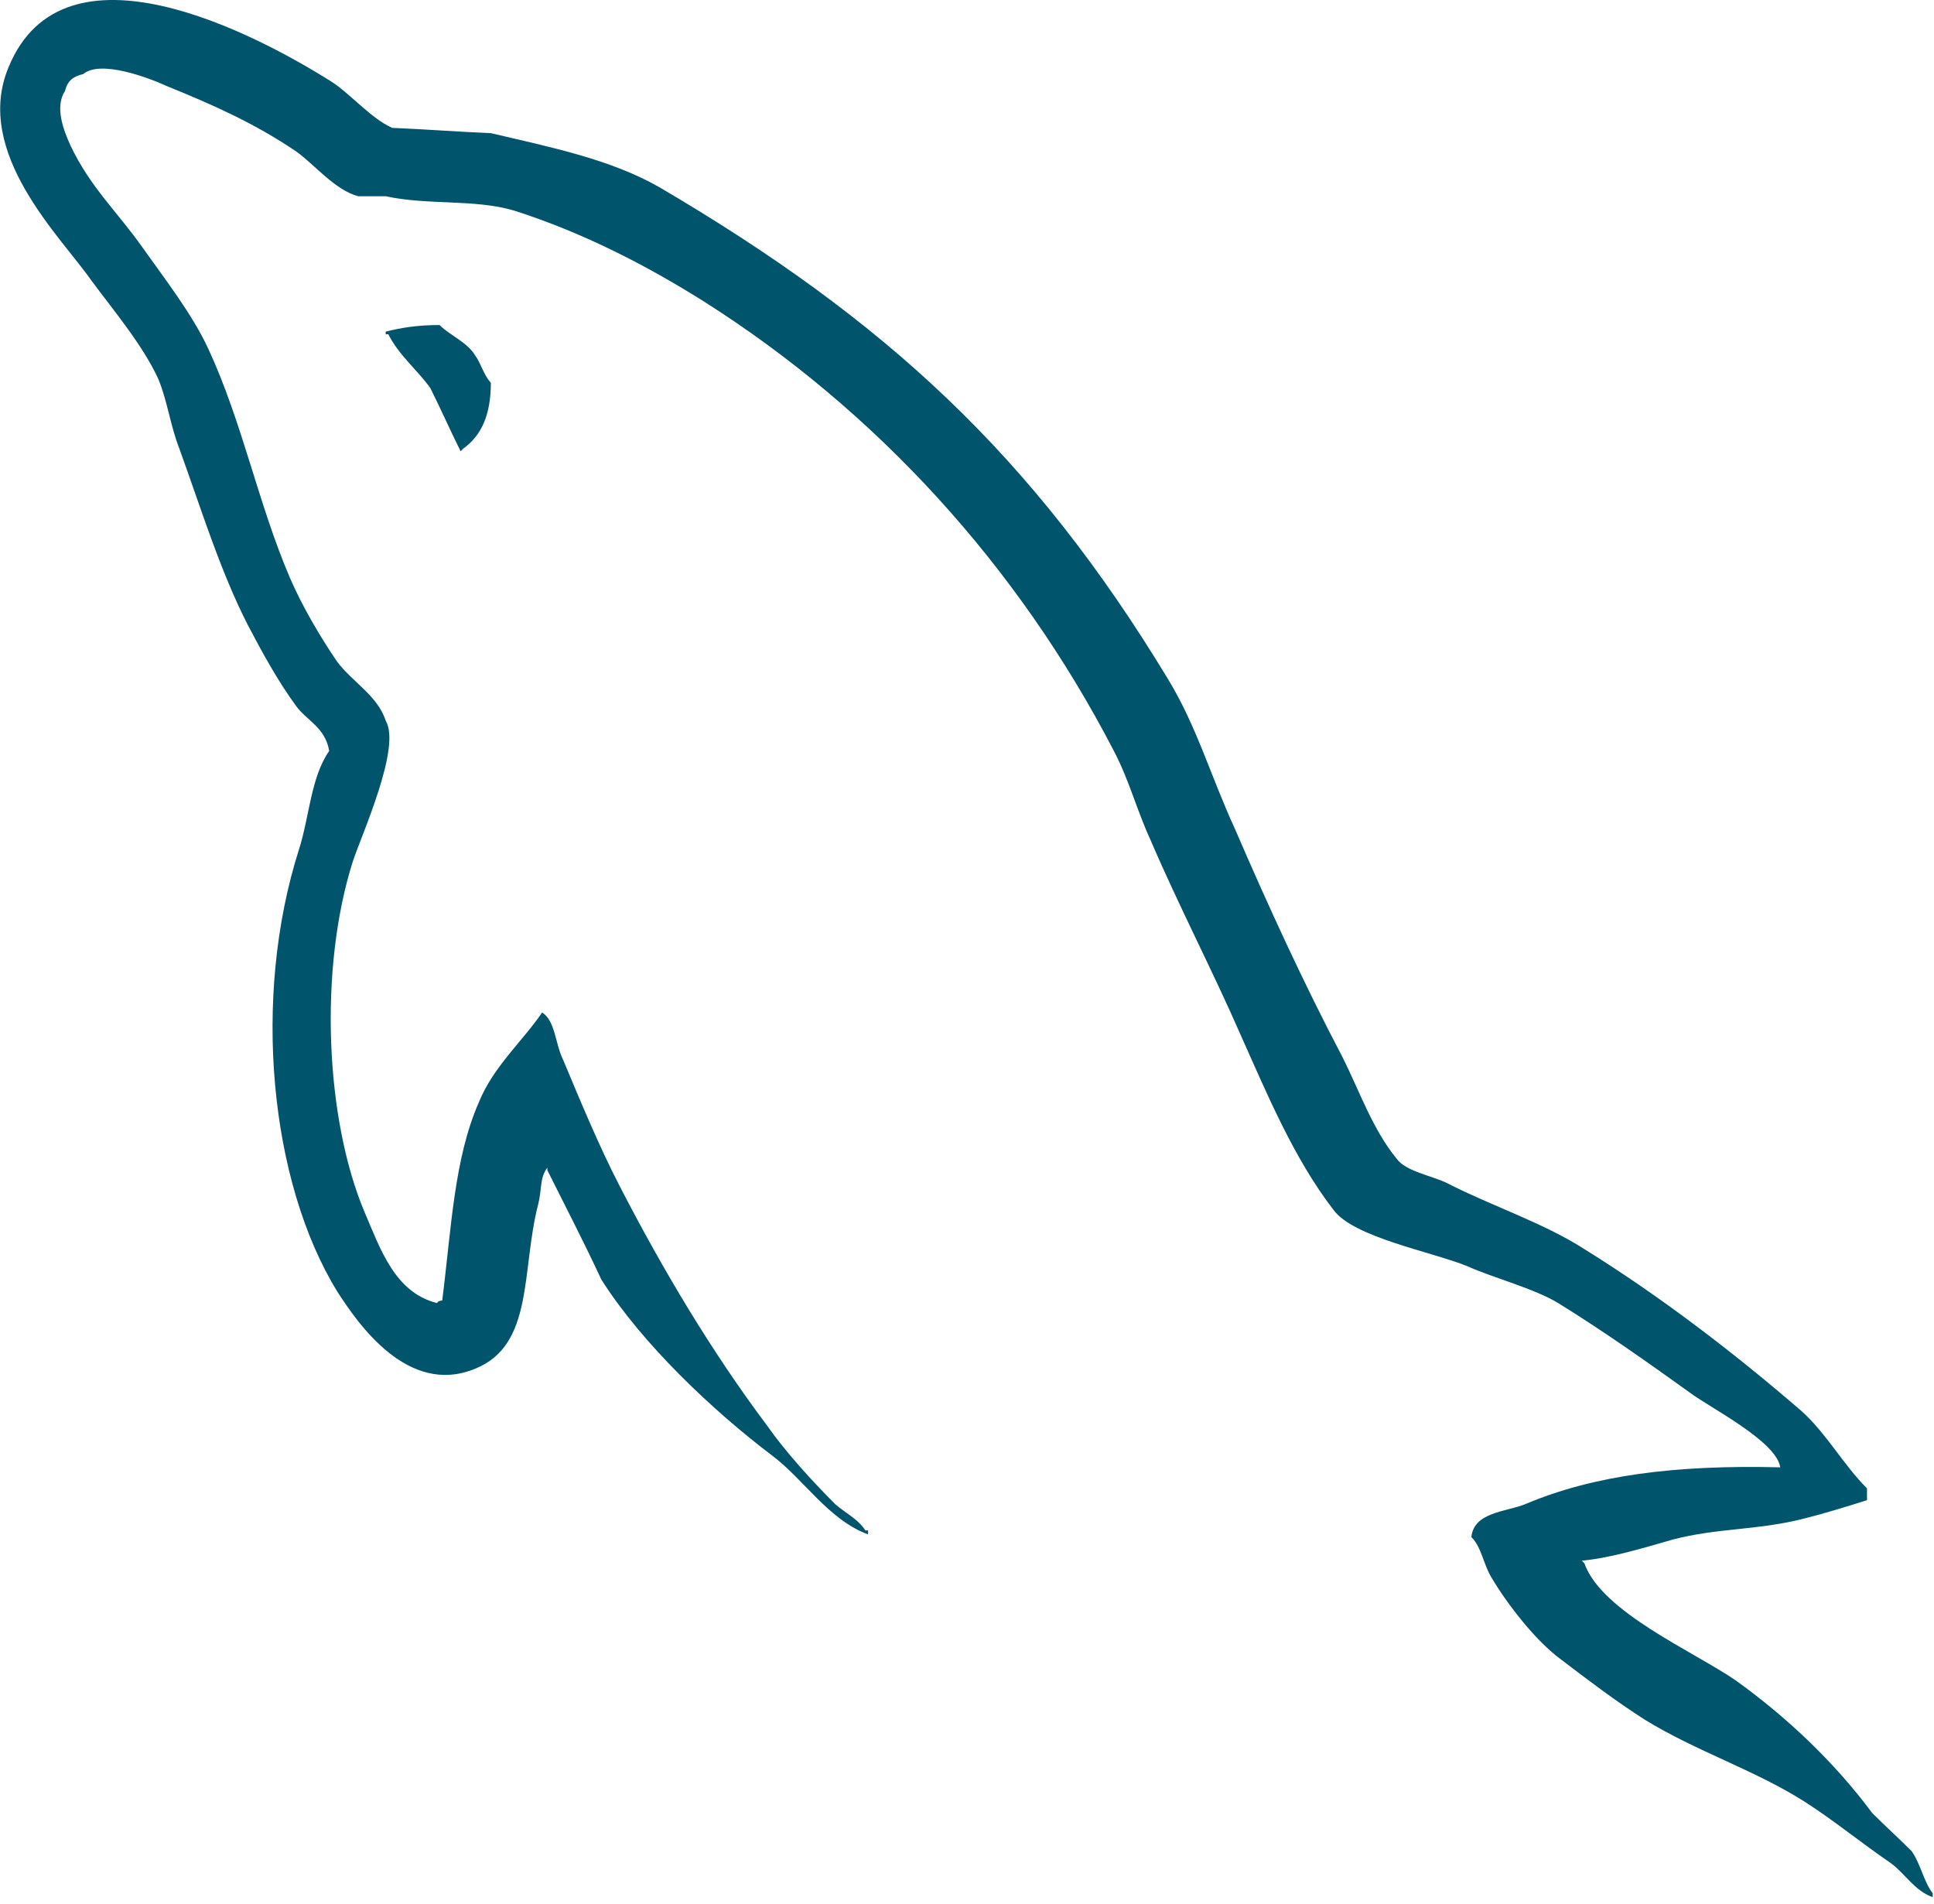
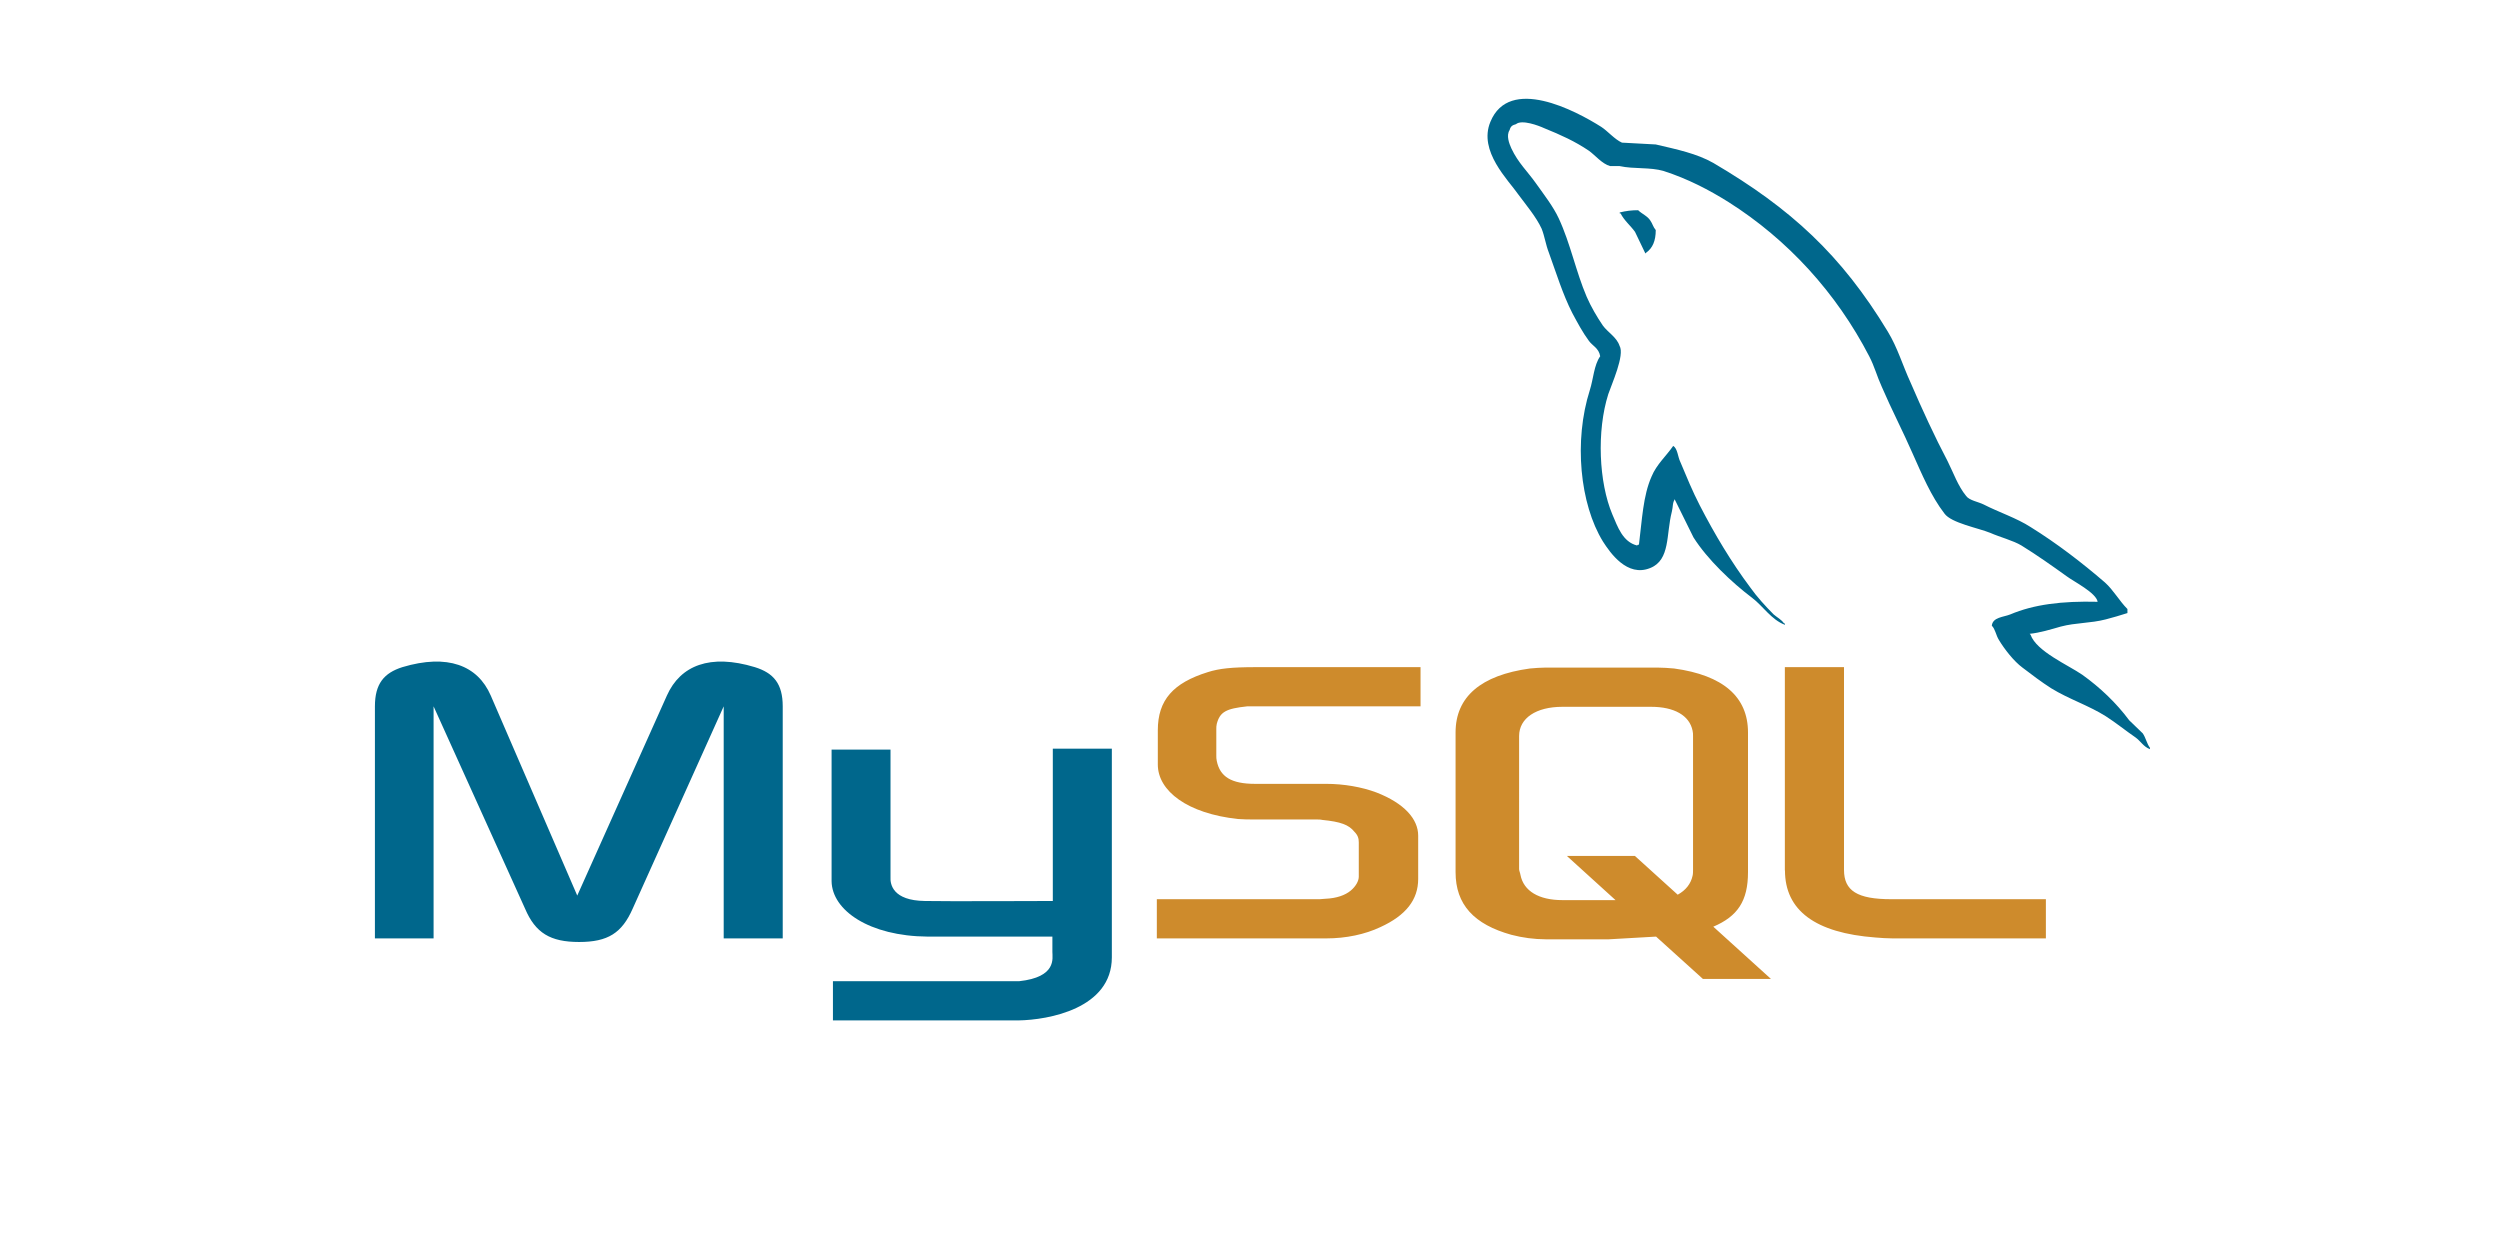
- <svg xmlns="http://www.w3.org/2000/svg" width="2500" height="2461" viewBox="0 0 256 252" preserveAspectRatio="xMinYMin meet">
-   <path d="M235.648 194.212c-13.918-.347-24.705 1.045-33.752 4.872-2.61 1.043-6.786 1.044-7.134 4.35 1.392 1.392 1.566 3.654 2.784 5.567 2.09 3.479 5.741 8.177 9.047 10.614 3.653 2.783 7.308 5.566 11.134 8.002 6.786 4.176 14.442 6.611 21.053 10.787 3.829 2.434 7.654 5.568 11.482 8.177 1.914 1.39 3.131 3.654 5.568 4.523v-.521c-1.219-1.567-1.567-3.828-2.784-5.568-1.738-1.74-3.48-3.306-5.22-5.046-5.045-6.784-11.308-12.7-18.093-17.571-5.567-3.828-17.747-9.047-20.008-15.485 0 0-.175-.173-.348-.347 3.827-.348 8.35-1.74 12.005-2.784 5.915-1.567 11.308-1.218 17.398-2.784 2.783-.696 5.567-1.566 8.35-2.436v-1.565c-3.13-3.132-5.392-7.307-8.698-10.265-8.873-7.657-18.617-15.137-28.707-21.4-5.394-3.48-12.354-5.742-18.095-8.699-2.086-1.045-5.567-1.566-6.784-3.306-3.133-3.827-4.873-8.872-7.134-13.396-5.044-9.57-9.917-20.182-14.267-30.272-3.13-6.786-5.044-13.572-8.872-19.834-17.92-29.577-37.406-47.497-67.33-65.07-6.438-3.653-14.093-5.219-22.27-7.132-4.348-.175-8.699-.522-13.048-.697-2.784-1.218-5.568-4.523-8.004-6.089C34.006 4.573 8.429-8.996 1.122 8.924c-4.698 11.308 6.96 22.442 10.96 28.185 2.96 4.001 6.786 8.524 8.874 13.048 1.218 2.956 1.565 6.09 2.783 9.221 2.785 7.653 5.393 16.18 9.048 23.314 1.914 3.653 4.001 7.48 6.437 10.786 1.392 1.913 3.827 2.784 4.35 5.915-2.435 3.48-2.61 8.7-4.003 13.049-6.263 19.66-3.826 44.017 5.046 58.457 2.783 4.348 9.395 13.92 18.268 10.265 7.83-3.131 6.09-13.048 8.35-21.747.524-2.09.176-3.48 1.219-4.872v.349c2.436 4.87 4.871 9.569 7.133 14.44 5.394 8.524 14.788 17.398 22.617 23.314 4.177 3.13 7.482 8.524 12.702 10.438v-.523h-.349c-1.044-1.566-2.61-2.261-4.001-3.48-3.131-3.13-6.612-6.958-9.047-10.438-7.306-9.744-13.745-20.53-19.486-31.665-2.783-5.392-5.22-11.308-7.481-16.701-1.045-2.09-1.045-5.22-2.784-6.263-2.61 3.827-6.437 7.133-8.351 11.83-3.304 7.481-3.653 16.702-4.871 26.27-.696.176-.349 0-.697.35-5.566-1.394-7.48-7.134-9.569-12.006-5.22-12.352-6.09-32.186-1.565-46.452 1.218-3.654 6.438-15.136 4.35-18.616-1.044-3.306-4.525-5.22-6.438-7.829-2.261-3.306-4.698-7.48-6.263-11.135-4.176-9.743-6.264-20.53-10.787-30.273-2.088-4.524-5.74-9.22-8.699-13.396-3.305-4.697-6.959-8.004-9.569-13.571-.869-1.913-2.088-5.045-.696-7.133.348-1.392 1.043-1.913 2.436-2.261 2.262-1.915 8.7.521 10.96 1.565 6.438 2.608 11.831 5.046 17.225 8.699 2.435 1.74 5.045 5.046 8.176 5.916h3.654c5.568 1.217 11.83.348 17.05 1.913 9.222 2.957 17.572 7.307 25.054 12.005 22.792 14.44 41.58 34.97 54.282 59.501 2.088 4 2.957 7.656 4.871 11.83 3.655 8.526 8.178 17.225 11.83 25.576 3.654 8.176 7.133 16.528 12.353 23.314 2.61 3.652 13.048 5.567 17.746 7.481 3.48 1.565 8.874 2.958 12.005 4.871 5.915 3.652 11.83 7.83 17.398 11.83 2.784 2.088 11.482 6.438 12.005 9.917z" fill="#00546B" />
-   <path d="M58.186 43.022c-2.957 0-5.044.35-7.132.871v.348h.348c1.393 2.784 3.827 4.698 5.566 7.133 1.393 2.783 2.61 5.568 4.003 8.352.173-.175.347-.348.347-.348 2.437-1.741 3.654-4.524 3.654-8.7-1.044-1.217-1.218-2.435-2.088-3.653-1.043-1.741-3.306-2.61-4.698-4.003z" fill="#00546B" />
+ <svg xmlns="http://www.w3.org/2000/svg" width="120" height="60" viewBox="0 0 9.252 4.626">
+   <g transform="matrix(.037376 0 0 .037376 1.069994 -1.319339)" fill-rule="evenodd">
+     <path d="M8.504 128.215h5.8v-22.977l9.058 20.033c1.026 2.408 2.5 3.3 5.354 3.3s4.24-.893 5.3-3.3l9.013-20.033v22.977h5.845v-22.977c0-2.23-.893-3.303-2.767-3.883-4.417-1.338-7.362-.178-8.7 2.81l-8.878 19.81-8.567-19.81c-1.294-2.988-4.284-4.148-8.745-2.81-1.83.58-2.722 1.652-2.722 3.883l-.001 22.977zm45.198-18.694h5.845v12.627c-.044.713.223 2.32 3.4 2.363 1.65.045 12.582 0 12.67 0v-15.08h5.845v20.658c0 5.086-6.3 6.2-9.236 6.246h-18.38v-3.88h18.427c3.748-.402 3.302-2.275 3.302-2.9v-1.518h-12.36c-5.756-.045-9.46-2.588-9.503-5.488v-13.03zm125.374-14.635c-3.568-.09-6.336.268-8.656 1.25-.668.27-1.74.27-1.828 1.116.357.355.4.936.713 1.428.535.893 1.473 2.096 2.32 2.72.938.715 1.875 1.428 2.855 2.053 1.74 1.07 3.703 1.695 5.398 2.766.982.625 1.963 1.428 2.945 2.098.5.357.803.938 1.428 1.16v-.135c-.312-.4-.402-.98-.713-1.428-.447-.445-.893-.848-1.34-1.293-1.293-1.74-2.9-3.258-4.64-4.506-1.428-.982-4.55-2.32-5.13-3.97l-.088-.09c.98-.09 2.14-.447 3.078-.715 1.518-.4 2.9-.312 4.46-.713.715-.18 1.428-.402 2.143-.625v-.4c-.803-.803-1.383-1.874-2.23-2.632-2.275-1.963-4.775-3.882-7.363-5.488-1.383-.892-3.168-1.473-4.64-2.23-.537-.268-1.428-.402-1.74-.848-.805-.98-1.25-2.275-1.83-3.436-1.293-2.454-2.543-5.175-3.658-7.763-.803-1.74-1.295-3.48-2.275-5.086-4.596-7.585-9.594-12.18-17.268-16.687-1.65-.937-3.613-1.34-5.7-1.83l-3.346-.18c-.715-.312-1.428-1.16-2.053-1.562-2.543-1.606-9.102-5.086-10.977-.49-1.205 2.9 1.785 5.755 2.8 7.228.76 1.026 1.74 2.186 2.277 3.346.3.758.4 1.562.713 2.365.713 1.963 1.383 4.15 2.32 5.98.5.937 1.025 1.92 1.65 2.767.357.49.982.714 1.115 1.517-.625.893-.668 2.23-1.025 3.347-1.607 5.042-.982 11.288 1.293 14.99.715 1.115 2.4 3.57 4.686 2.632 2.008-.803 1.56-3.346 2.14-5.577.135-.535.045-.892.312-1.25v.09l1.83 3.703c1.383 2.186 3.793 4.462 5.8 5.98 1.07.803 1.918 2.187 3.256 2.677v-.135h-.088c-.268-.4-.67-.58-1.027-.892-.803-.803-1.695-1.785-2.32-2.677-1.873-2.498-3.523-5.265-4.996-8.12-.715-1.383-1.34-2.9-1.918-4.283-.27-.536-.27-1.34-.715-1.606-.67.98-1.65 1.83-2.143 3.034-.848 1.918-.936 4.283-1.248 6.737-.18.045-.1 0-.18.09-1.426-.356-1.918-1.83-2.453-3.078-1.338-3.168-1.562-8.254-.402-11.913.312-.937 1.652-3.882 1.117-4.774-.27-.848-1.16-1.338-1.652-2.008-.58-.848-1.203-1.918-1.605-2.855-1.07-2.5-1.605-5.265-2.766-7.764-.537-1.16-1.473-2.365-2.232-3.435-.848-1.205-1.783-2.053-2.453-3.48-.223-.49-.535-1.294-.178-1.83.088-.357.268-.49.623-.58.58-.49 2.232.134 2.812.4 1.65.67 3.033 1.294 4.416 2.23.625.446 1.295 1.294 2.098 1.518h.938c1.428.312 3.033.09 4.37.49 2.365.76 4.506 1.874 6.426 3.08 5.844 3.703 10.664 8.968 13.92 15.26.535 1.026.758 1.963 1.25 3.034.938 2.187 2.098 4.417 3.033 6.56.938 2.097 1.83 4.24 3.168 5.98.67.937 3.346 1.427 4.55 1.918.893.4 2.275.76 3.08 1.25 1.516.937 3.033 2.008 4.46 3.034.713.534 2.945 1.65 3.078 2.54zm-45.5-38.772a7.09 7.09 0 0 0-1.828.223v.09h.088c.357.714.982 1.205 1.428 1.83l1.027 2.142.088-.09c.625-.446.938-1.16.938-2.23-.268-.312-.312-.625-.535-.937-.268-.446-.848-.67-1.206-1.026z" fill="#00678c" />
+     <path d="M85.916 128.215h16.776c1.963 0 3.838-.4 5.354-1.115 2.543-1.16 3.748-2.72 3.748-4.773v-4.283c0-1.65-1.383-3.213-4.148-4.283-1.428-.535-3.213-.848-4.953-.848h-7.05c-2.365 0-3.48-.715-3.793-2.275-.044-.178-.044-.357-.044-.535v-2.633c0-.135 0-.312.044-.49.312-1.205.937-1.518 3-1.74h17.177v-3.883h-16.33c-2.365 0-3.614.135-4.73.492-3.436 1.07-4.953 2.766-4.953 5.754v3.393c0 2.63 2.945 4.863 7.942 5.398.535.045 1.115.045 1.695.045h6.024c.223 0 .445 0 .623.045 1.83.178 2.633.49 3.168 1.158.357.357.447.67.447 1.072v3.39c0 .4-.268.938-.803 1.383s-1.385.758-2.5.803c-.223 0-.355.045-.58.045H85.916zm62.195-6.736c0 3.97 3 6.2 8.97 6.648.58.045 1.115.088 1.695.088h15.17v-3.88h-15.303c-3.393 0-4.686-.848-4.686-2.9v-20.078H148.1v20.123zm-32.615.177v-13.83c0-3.525 2.498-5.668 7.363-6.336.535-.045 1.07-.09 1.56-.09h11.064c.58 0 1.072.045 1.652.09 4.863.668 7.316 2.81 7.316 6.336v13.83c0 2.855-1.025 4.373-3.436 5.4l5.71 5.174h-6.736l-4.64-4.193-4.686.268h-6.246a13.66 13.66 0 0 1-3.391-.445c-3.7-1.028-5.53-2.99-5.53-6.204zm6.29-.31c0 .178.1.355.135.58.312 1.605 1.828 2.498 4.148 2.498h5.266l-4.818-4.373h6.736l4.238 3.838c.805-.447 1.295-1.072 1.473-1.875.045-.178.045-.4.045-.58v-13.252c0-.178 0-.355-.045-.535-.312-1.516-1.828-2.363-4.104-2.363h-8.79c-2.588 0-4.283 1.115-4.283 2.898z" fill="#ce8b2c" />
+   </g>
</svg>
